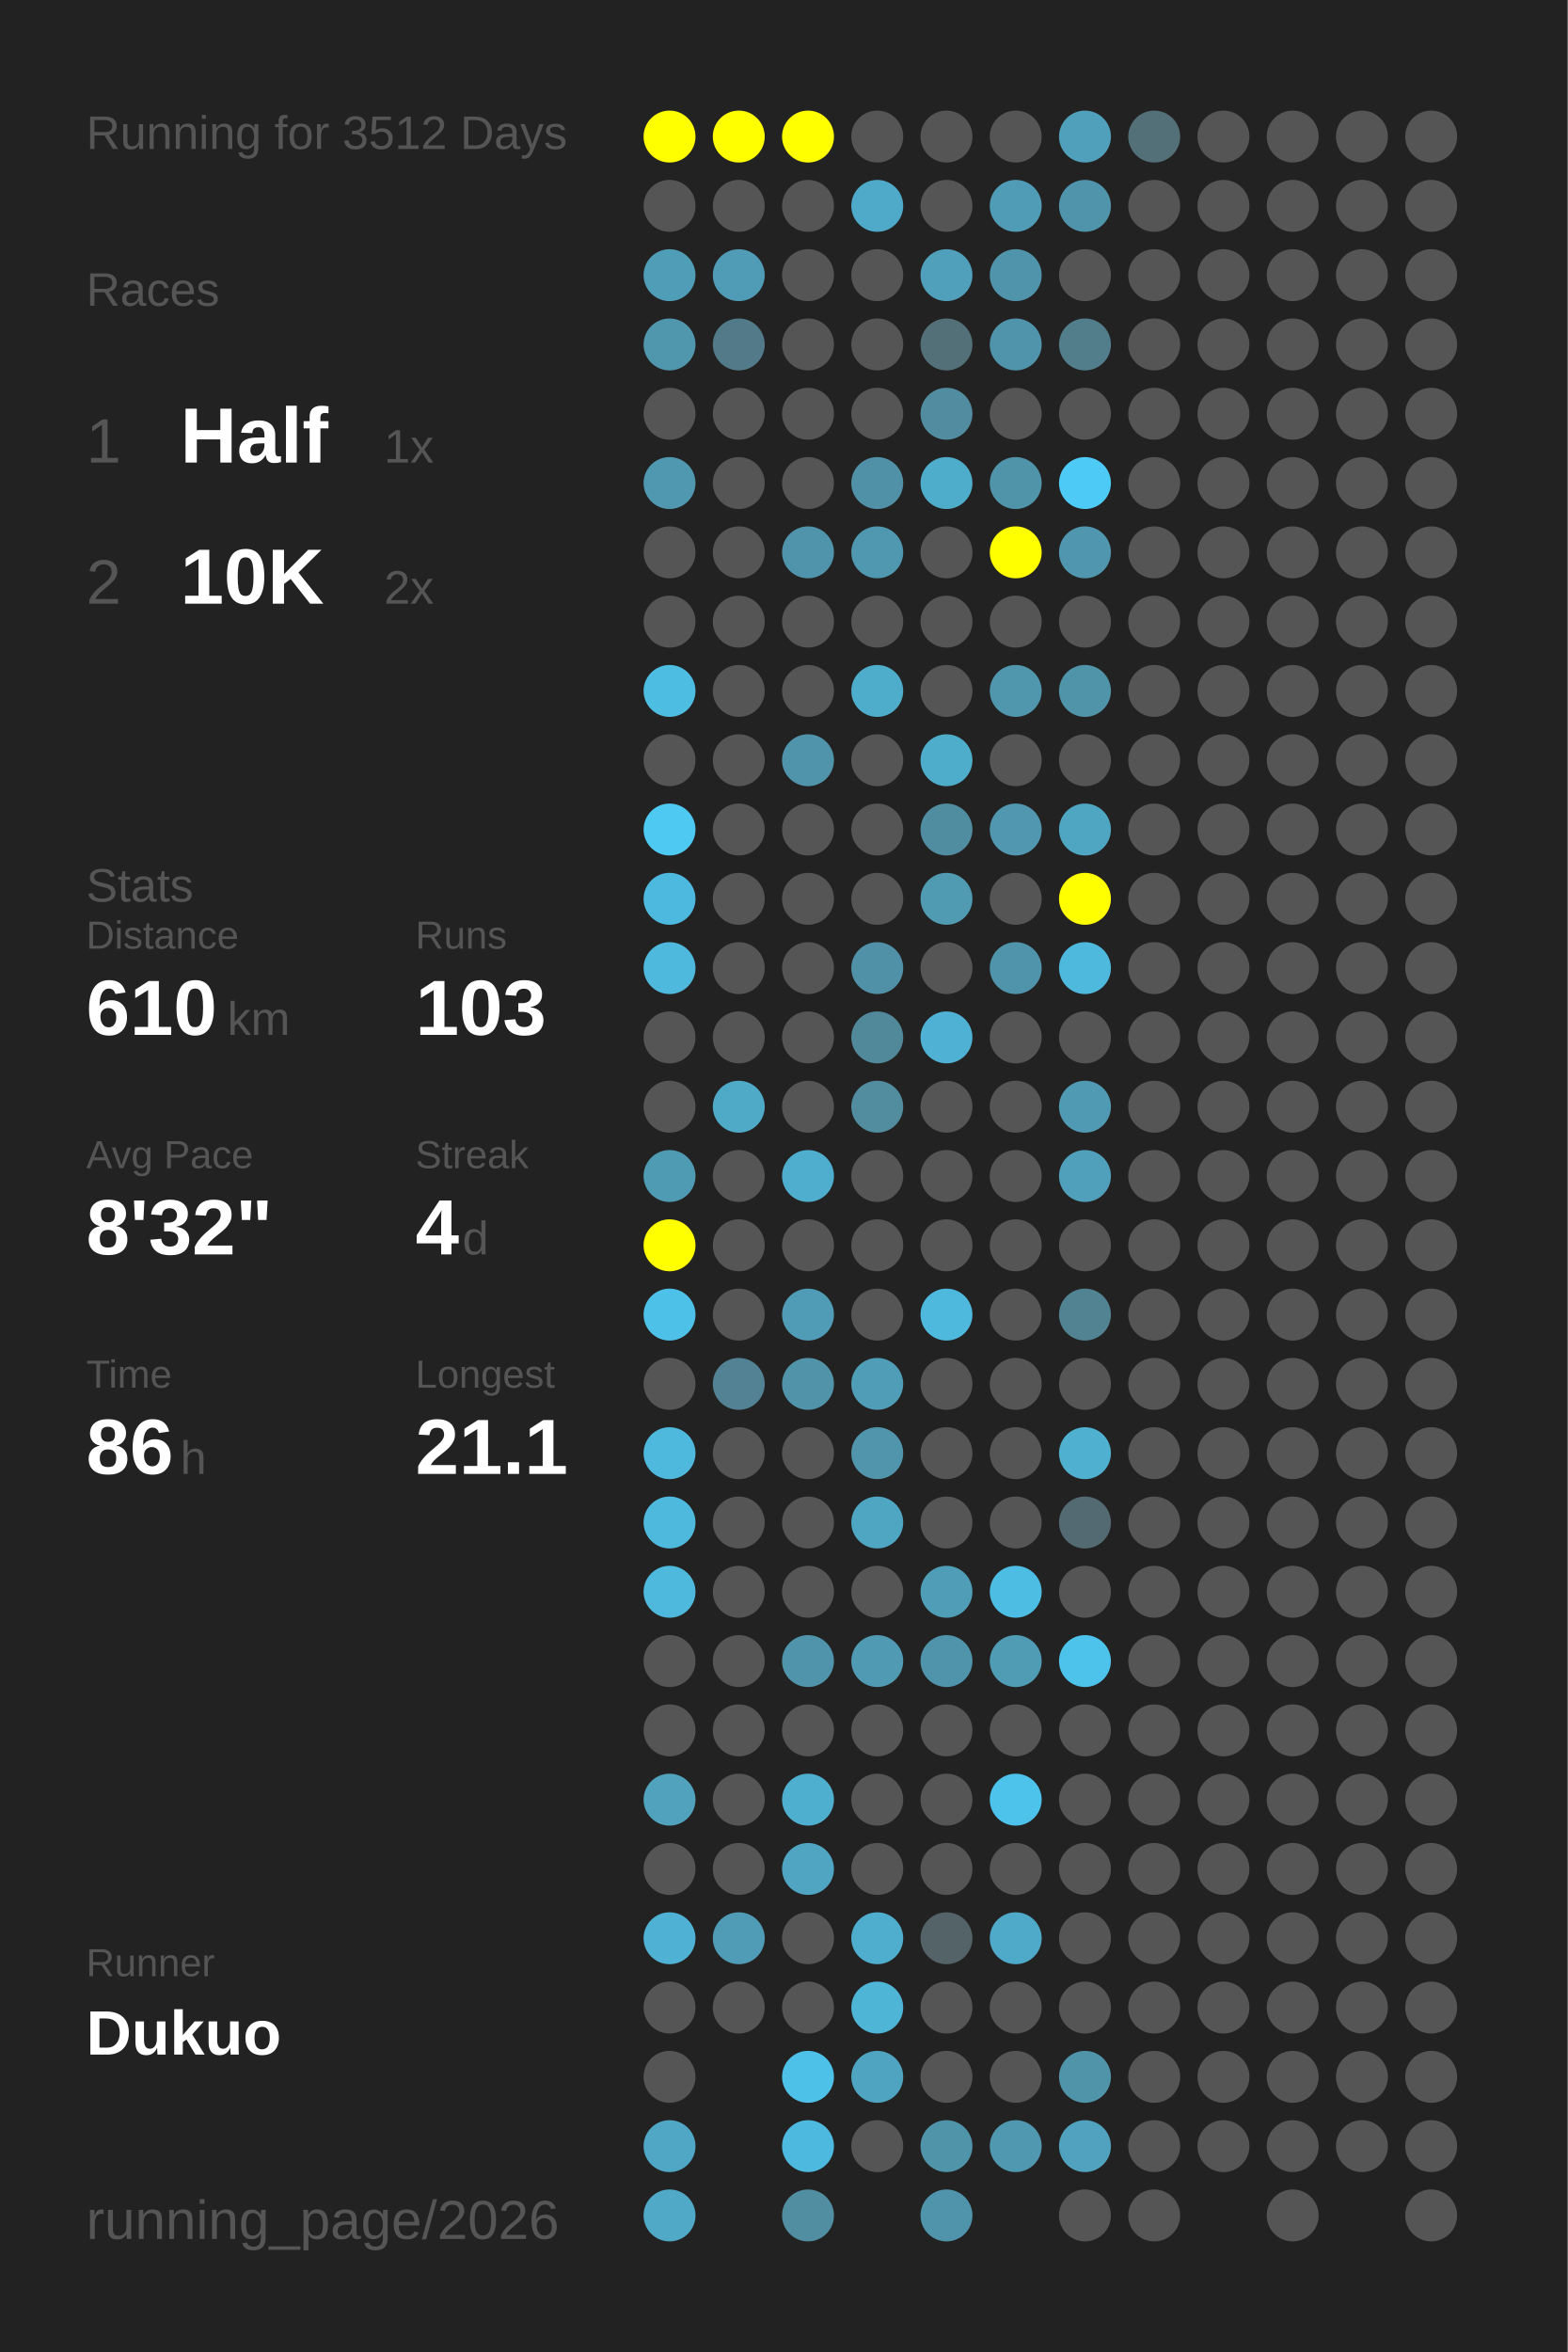
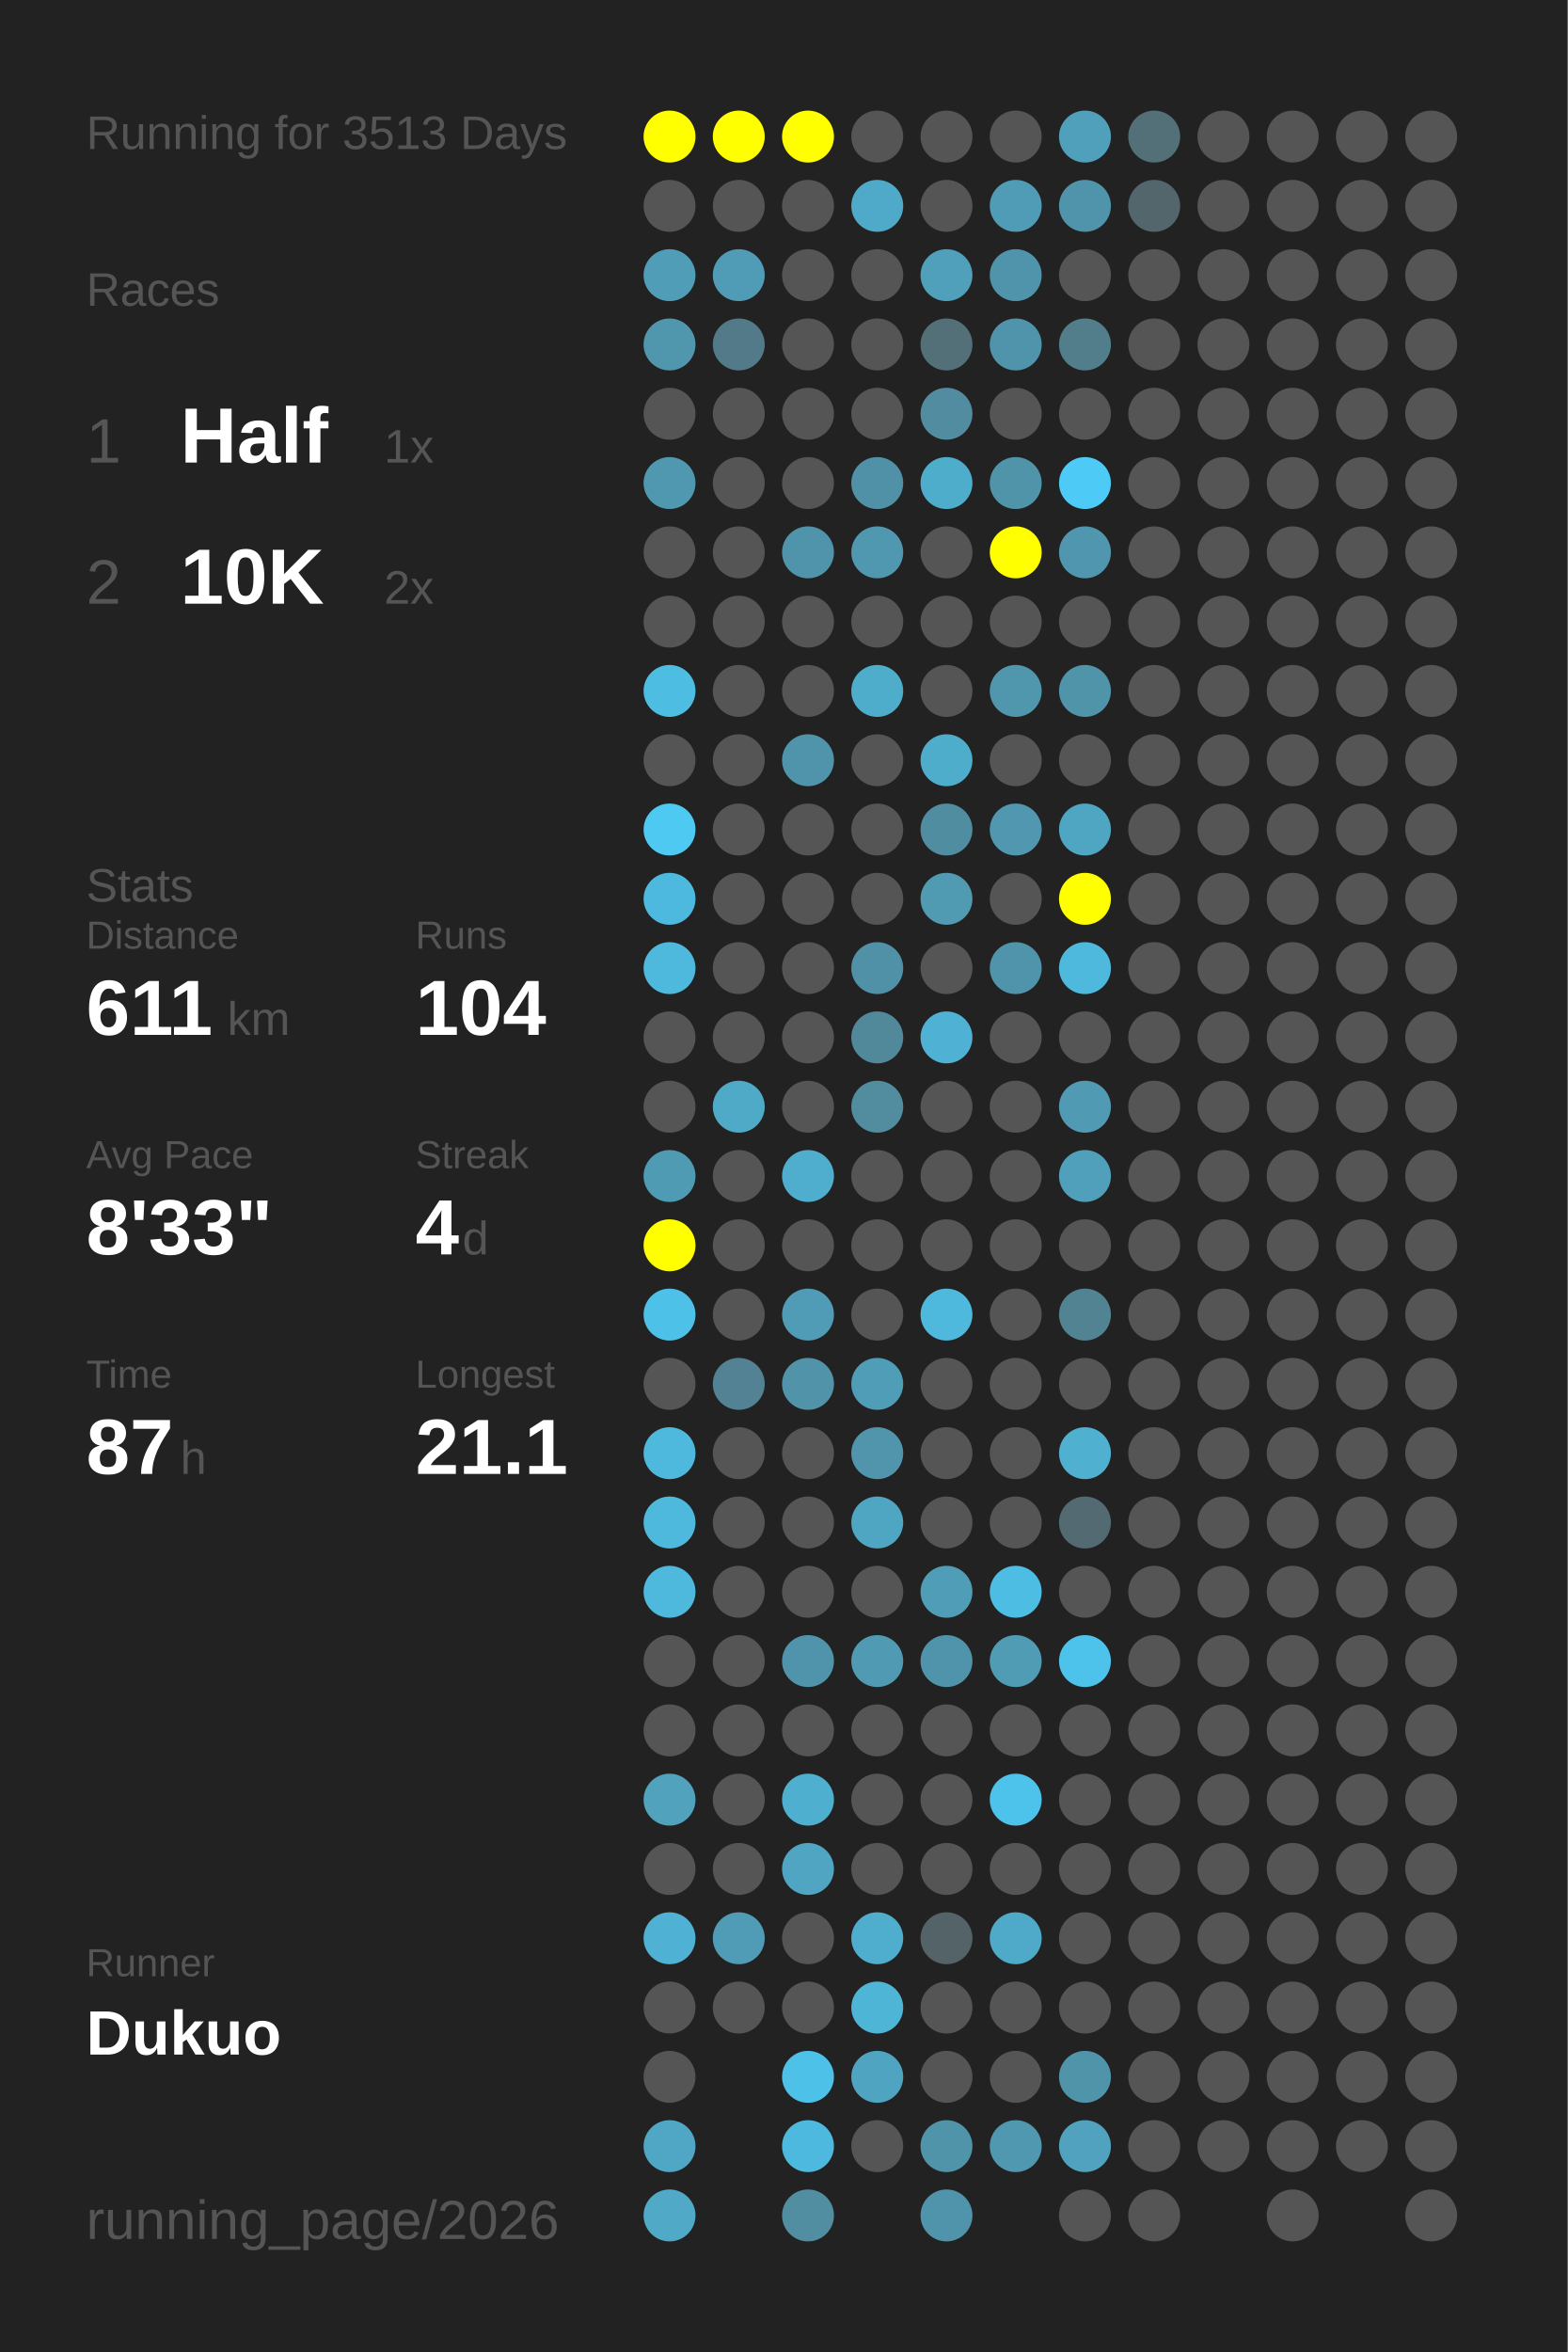
<svg xmlns="http://www.w3.org/2000/svg" baseProfile="full" height="300mm" version="1.1" viewBox="0,0,200,300" width="200mm">
  <defs />
  <rect fill="#222222" height="300" width="200" x="0" y="0" />
-   <text fill="#555555" style="font-size:6px; font-family:Arial;" x="11" y="19">Running for 3512 Days</text>
+   <text fill="#555555" style="font-size:6px; font-family:Arial;" x="11" y="19">Running for 3513 Days</text>
  <text fill="#555555" style="font-size:6px; font-family:Arial;" x="11" y="39">Races</text>
  <text fill="#555555" style="font-size:8px; font-family:Arial;" x="11" y="59">1</text>
  <text fill="#FFFFFF" style="font-size:10px; font-family:Arial; font-weight:bold;" x="23" y="59">Half</text>
  <text fill="#555555" style="font-size:6px; font-family:Arial;" x="49" y="59">1x</text>
  <text fill="#555555" style="font-size:8px; font-family:Arial;" x="11" y="77">2</text>
  <text fill="#FFFFFF" style="font-size:10px; font-family:Arial; font-weight:bold;" x="23" y="77">10K</text>
  <text fill="#555555" style="font-size:6px; font-family:Arial;" x="49" y="77">2x</text>
  <text fill="#555555" style="font-size:6px; font-family:Arial;" x="11" y="115">Stats</text>
  <text fill="#555555" style="font-size:5px; font-family:Arial;" x="11" y="121">Distance</text>
-   <text fill="#FFFFFF" style="font-size:10px; font-family:Arial; font-weight:bold;" x="11" y="132">610</text>
+   <text fill="#FFFFFF" style="font-size:10px; font-family:Arial; font-weight:bold;" x="11" y="132">611</text>
  <text fill="#555555" style="font-size:6px; font-family:Arial;" x="29" y="132">km</text>
  <text fill="#555555" style="font-size:5px; font-family:Arial;" x="53" y="121">Runs</text>
-   <text fill="#FFFFFF" style="font-size:10px; font-family:Arial; font-weight:bold;" x="53" y="132">103</text>
+   <text fill="#FFFFFF" style="font-size:10px; font-family:Arial; font-weight:bold;" x="53" y="132">104</text>
  <text fill="#555555" style="font-size:5px; font-family:Arial;" x="11" y="149">Avg Pace</text>
-   <text fill="#FFFFFF" style="font-size:10px; font-family:Arial; font-weight:bold;" x="11" y="160">8'32"</text>
+   <text fill="#FFFFFF" style="font-size:10px; font-family:Arial; font-weight:bold;" x="11" y="160">8'33"</text>
  <text fill="#555555" style="font-size:5px; font-family:Arial;" x="53" y="149">Streak</text>
  <text fill="#FFFFFF" style="font-size:10px; font-family:Arial; font-weight:bold;" x="53" y="160">4</text>
  <text fill="#555555" style="font-size:6px; font-family:Arial;" x="59" y="160">d</text>
  <text fill="#555555" style="font-size:5px; font-family:Arial;" x="11" y="177">Time</text>
-   <text fill="#FFFFFF" style="font-size:10px; font-family:Arial; font-weight:bold;" x="11" y="188">86</text>
+   <text fill="#FFFFFF" style="font-size:10px; font-family:Arial; font-weight:bold;" x="11" y="188">87</text>
  <text fill="#555555" style="font-size:6px; font-family:Arial;" x="23" y="188">h</text>
  <text fill="#555555" style="font-size:5px; font-family:Arial;" x="53" y="177">Longest</text>
  <text fill="#FFFFFF" style="font-size:10px; font-family:Arial; font-weight:bold;" x="53" y="188">21.1</text>
  <text fill="#555555" style="font-size:5px; font-family:Arial;" x="11" y="252.065">Runner</text>
  <text fill="#FFFFFF" style="font-size:8px; font-family:Arial; font-weight:bold;" x="11" y="262.065">Dukuo</text>
  <text fill="#555555" style="font-size:7px; font-family:Arial;" x="11" y="285.581">running_page/2026</text>
  <circle cx="85.417" cy="17.419" fill="#FFFF00" r="3.312" />
  <circle cx="85.417" cy="26.258" fill="#555555" r="3.312" />
  <circle cx="85.417" cy="35.097" fill="#509db7" r="3.312" />
  <circle cx="85.417" cy="43.935" fill="#5096ad" r="3.312" />
  <circle cx="85.417" cy="52.774" fill="#555555" r="3.312" />
  <circle cx="85.417" cy="61.613" fill="#5098b0" r="3.312" />
  <circle cx="85.417" cy="70.452" fill="#555555" r="3.312" />
  <circle cx="85.417" cy="79.29" fill="#555555" r="3.312" />
  <circle cx="85.417" cy="88.129" fill="#4ebde2" r="3.312" />
  <circle cx="85.417" cy="96.968" fill="#555555" r="3.312" />
  <circle cx="85.417" cy="105.806" fill="#4dc9f2" r="3.312" />
  <circle cx="85.417" cy="114.645" fill="#4eb9de" r="3.312" />
  <circle cx="85.417" cy="123.484" fill="#4eb9dd" r="3.312" />
  <circle cx="85.417" cy="132.323" fill="#555555" r="3.312" />
  <circle cx="85.417" cy="141.161" fill="#555555" r="3.312" />
  <circle cx="85.417" cy="150" fill="#509bb4" r="3.312" />
  <circle cx="85.417" cy="158.839" fill="#FFFF00" r="3.312" />
  <circle cx="85.417" cy="167.677" fill="#4ec1e8" r="3.312" />
  <circle cx="85.417" cy="176.516" fill="#555555" r="3.312" />
  <circle cx="85.417" cy="185.355" fill="#4eb9dd" r="3.312" />
  <circle cx="85.417" cy="194.194" fill="#4eb9dd" r="3.312" />
  <circle cx="85.417" cy="203.032" fill="#4eb9dd" r="3.312" />
  <circle cx="85.417" cy="211.871" fill="#555555" r="3.312" />
  <circle cx="85.417" cy="220.71" fill="#555555" r="3.312" />
  <circle cx="85.417" cy="229.548" fill="#50a2bd" r="3.312" />
  <circle cx="85.417" cy="238.387" fill="#555555" r="3.312" />
  <circle cx="85.417" cy="247.226" fill="#4fb1d3" r="3.312" />
  <circle cx="85.417" cy="256.065" fill="#555555" r="3.312" />
  <circle cx="85.417" cy="264.903" fill="#555555" r="3.312" />
  <circle cx="85.417" cy="273.742" fill="#4fa7c5" r="3.312" />
  <circle cx="85.417" cy="282.581" fill="#4fa9c7" r="3.312" />
  <circle cx="94.25" cy="17.419" fill="#FFFF00" r="3.312" />
  <circle cx="94.25" cy="26.258" fill="#555555" r="3.312" />
  <circle cx="94.25" cy="35.097" fill="#509bb5" r="3.312" />
  <circle cx="94.25" cy="43.935" fill="#527a88" r="3.312" />
  <circle cx="94.25" cy="52.774" fill="#555555" r="3.312" />
  <circle cx="94.25" cy="61.613" fill="#555555" r="3.312" />
  <circle cx="94.25" cy="70.452" fill="#555555" r="3.312" />
  <circle cx="94.25" cy="79.29" fill="#555555" r="3.312" />
  <circle cx="94.25" cy="88.129" fill="#555555" r="3.312" />
  <circle cx="94.25" cy="96.968" fill="#555555" r="3.312" />
  <circle cx="94.25" cy="105.806" fill="#555555" r="3.312" />
  <circle cx="94.25" cy="114.645" fill="#555555" r="3.312" />
  <circle cx="94.25" cy="123.484" fill="#555555" r="3.312" />
  <circle cx="94.25" cy="132.323" fill="#555555" r="3.312" />
  <circle cx="94.25" cy="141.161" fill="#4faac8" r="3.312" />
  <circle cx="94.25" cy="150" fill="#555555" r="3.312" />
  <circle cx="94.25" cy="158.839" fill="#555555" r="3.312" />
  <circle cx="94.25" cy="167.677" fill="#555555" r="3.312" />
  <circle cx="94.25" cy="176.516" fill="#528293" r="3.312" />
  <circle cx="94.25" cy="185.355" fill="#555555" r="3.312" />
  <circle cx="94.25" cy="194.194" fill="#555555" r="3.312" />
  <circle cx="94.25" cy="203.032" fill="#555555" r="3.312" />
  <circle cx="94.25" cy="211.871" fill="#555555" r="3.312" />
  <circle cx="94.25" cy="220.71" fill="#555555" r="3.312" />
  <circle cx="94.25" cy="229.548" fill="#555555" r="3.312" />
  <circle cx="94.25" cy="238.387" fill="#555555" r="3.312" />
  <circle cx="94.25" cy="247.226" fill="#509cb6" r="3.312" />
  <circle cx="94.25" cy="256.065" fill="#555555" r="3.312" />
  <circle cx="103.083" cy="17.419" fill="#FFFF00" r="3.312" />
  <circle cx="103.083" cy="26.258" fill="#555555" r="3.312" />
  <circle cx="103.083" cy="35.097" fill="#555555" r="3.312" />
  <circle cx="103.083" cy="43.935" fill="#555555" r="3.312" />
  <circle cx="103.083" cy="52.774" fill="#555555" r="3.312" />
  <circle cx="103.083" cy="61.613" fill="#555555" r="3.312" />
  <circle cx="103.083" cy="70.452" fill="#5094ab" r="3.312" />
  <circle cx="103.083" cy="79.29" fill="#555555" r="3.312" />
  <circle cx="103.083" cy="88.129" fill="#555555" r="3.312" />
  <circle cx="103.083" cy="96.968" fill="#5094ab" r="3.312" />
  <circle cx="103.083" cy="105.806" fill="#555555" r="3.312" />
  <circle cx="103.083" cy="114.645" fill="#555555" r="3.312" />
  <circle cx="103.083" cy="123.484" fill="#555555" r="3.312" />
  <circle cx="103.083" cy="132.323" fill="#555555" r="3.312" />
  <circle cx="103.083" cy="141.161" fill="#555555" r="3.312" />
  <circle cx="103.083" cy="150" fill="#4fadcd" r="3.312" />
  <circle cx="103.083" cy="158.839" fill="#555555" r="3.312" />
  <circle cx="103.083" cy="167.677" fill="#509bb5" r="3.312" />
  <circle cx="103.083" cy="176.516" fill="#5193a9" r="3.312" />
  <circle cx="103.083" cy="185.355" fill="#555555" r="3.312" />
  <circle cx="103.083" cy="194.194" fill="#555555" r="3.312" />
  <circle cx="103.083" cy="203.032" fill="#555555" r="3.312" />
  <circle cx="103.083" cy="211.871" fill="#5094ab" r="3.312" />
  <circle cx="103.083" cy="220.71" fill="#555555" r="3.312" />
  <circle cx="103.083" cy="229.548" fill="#4fafcf" r="3.312" />
  <circle cx="103.083" cy="238.387" fill="#4fa5c2" r="3.312" />
  <circle cx="103.083" cy="247.226" fill="#555555" r="3.312" />
  <circle cx="103.083" cy="256.065" fill="#555555" r="3.312" />
  <circle cx="103.083" cy="264.903" fill="#4ec1e8" r="3.312" />
  <circle cx="103.083" cy="273.742" fill="#4eb9de" r="3.312" />
  <circle cx="103.083" cy="282.581" fill="#518ea2" r="3.312" />
  <circle cx="111.917" cy="17.419" fill="#555555" r="3.312" />
  <circle cx="111.917" cy="26.258" fill="#4faac9" r="3.312" />
  <circle cx="111.917" cy="35.097" fill="#555555" r="3.312" />
  <circle cx="111.917" cy="43.935" fill="#555555" r="3.312" />
  <circle cx="111.917" cy="52.774" fill="#555555" r="3.312" />
  <circle cx="111.917" cy="61.613" fill="#5191a7" r="3.312" />
  <circle cx="111.917" cy="70.452" fill="#5097b0" r="3.312" />
  <circle cx="111.917" cy="79.29" fill="#555555" r="3.312" />
  <circle cx="111.917" cy="88.129" fill="#4fadcc" r="3.312" />
  <circle cx="111.917" cy="96.968" fill="#555555" r="3.312" />
  <circle cx="111.917" cy="105.806" fill="#555555" r="3.312" />
  <circle cx="111.917" cy="114.645" fill="#555555" r="3.312" />
  <circle cx="111.917" cy="123.484" fill="#5191a7" r="3.312" />
  <circle cx="111.917" cy="132.323" fill="#51889a" r="3.312" />
  <circle cx="111.917" cy="141.161" fill="#518c9f" r="3.312" />
  <circle cx="111.917" cy="150" fill="#555555" r="3.312" />
  <circle cx="111.917" cy="158.839" fill="#555555" r="3.312" />
  <circle cx="111.917" cy="167.677" fill="#555555" r="3.312" />
  <circle cx="111.917" cy="176.516" fill="#509db7" r="3.312" />
  <circle cx="111.917" cy="185.355" fill="#5095ac" r="3.312" />
  <circle cx="111.917" cy="194.194" fill="#4fa6c3" r="3.312" />
  <circle cx="111.917" cy="203.032" fill="#555555" r="3.312" />
  <circle cx="111.917" cy="211.871" fill="#509ab3" r="3.312" />
  <circle cx="111.917" cy="220.71" fill="#555555" r="3.312" />
  <circle cx="111.917" cy="229.548" fill="#555555" r="3.312" />
  <circle cx="111.917" cy="238.387" fill="#555555" r="3.312" />
  <circle cx="111.917" cy="247.226" fill="#4fadcd" r="3.312" />
  <circle cx="111.917" cy="256.065" fill="#4eb5d7" r="3.312" />
  <circle cx="111.917" cy="264.903" fill="#4fa5c1" r="3.312" />
  <circle cx="111.917" cy="273.742" fill="#555555" r="3.312" />
  <circle cx="120.75" cy="17.419" fill="#555555" r="3.312" />
  <circle cx="120.75" cy="26.258" fill="#555555" r="3.312" />
  <circle cx="120.75" cy="35.097" fill="#50a0bb" r="3.312" />
  <circle cx="120.75" cy="43.935" fill="#537079" r="3.312" />
  <circle cx="120.75" cy="52.774" fill="#518ca0" r="3.312" />
  <circle cx="120.75" cy="61.613" fill="#4fadcc" r="3.312" />
  <circle cx="120.75" cy="70.452" fill="#555555" r="3.312" />
  <circle cx="120.75" cy="79.29" fill="#555555" r="3.312" />
  <circle cx="120.75" cy="88.129" fill="#555555" r="3.312" />
  <circle cx="120.75" cy="96.968" fill="#4fadcc" r="3.312" />
  <circle cx="120.75" cy="105.806" fill="#518da1" r="3.312" />
  <circle cx="120.75" cy="114.645" fill="#509ab2" r="3.312" />
  <circle cx="120.75" cy="123.484" fill="#555555" r="3.312" />
  <circle cx="120.75" cy="132.323" fill="#4fb2d4" r="3.312" />
  <circle cx="120.75" cy="141.161" fill="#555555" r="3.312" />
  <circle cx="120.75" cy="150" fill="#555555" r="3.312" />
  <circle cx="120.75" cy="158.839" fill="#555555" r="3.312" />
  <circle cx="120.75" cy="167.677" fill="#4eb9dd" r="3.312" />
  <circle cx="120.75" cy="176.516" fill="#555555" r="3.312" />
  <circle cx="120.75" cy="185.355" fill="#555555" r="3.312" />
  <circle cx="120.75" cy="194.194" fill="#555555" r="3.312" />
  <circle cx="120.75" cy="203.032" fill="#509db7" r="3.312" />
  <circle cx="120.75" cy="211.871" fill="#5094ab" r="3.312" />
  <circle cx="120.75" cy="220.71" fill="#555555" r="3.312" />
  <circle cx="120.75" cy="229.548" fill="#555555" r="3.312" />
  <circle cx="120.75" cy="238.387" fill="#555555" r="3.312" />
  <circle cx="120.75" cy="247.226" fill="#546368" r="3.312" />
  <circle cx="120.75" cy="256.065" fill="#555555" r="3.312" />
  <circle cx="120.75" cy="264.903" fill="#555555" r="3.312" />
  <circle cx="120.75" cy="273.742" fill="#5094aa" r="3.312" />
  <circle cx="120.75" cy="282.581" fill="#5094ab" r="3.312" />
  <circle cx="129.583" cy="17.419" fill="#555555" r="3.312" />
  <circle cx="129.583" cy="26.258" fill="#509cb6" r="3.312" />
  <circle cx="129.583" cy="35.097" fill="#5094ab" r="3.312" />
  <circle cx="129.583" cy="43.935" fill="#5094ab" r="3.312" />
  <circle cx="129.583" cy="52.774" fill="#555555" r="3.312" />
  <circle cx="129.583" cy="61.613" fill="#5094aa" r="3.312" />
  <circle cx="129.583" cy="70.452" fill="#FFFF00" r="3.312" />
  <circle cx="129.583" cy="79.29" fill="#555555" r="3.312" />
  <circle cx="129.583" cy="88.129" fill="#5096ad" r="3.312" />
  <circle cx="129.583" cy="96.968" fill="#555555" r="3.312" />
  <circle cx="129.583" cy="105.806" fill="#5097af" r="3.312" />
  <circle cx="129.583" cy="114.645" fill="#555555" r="3.312" />
  <circle cx="129.583" cy="123.484" fill="#5094ab" r="3.312" />
  <circle cx="129.583" cy="132.323" fill="#555555" r="3.312" />
  <circle cx="129.583" cy="141.161" fill="#555555" r="3.312" />
  <circle cx="129.583" cy="150" fill="#555555" r="3.312" />
  <circle cx="129.583" cy="158.839" fill="#555555" r="3.312" />
  <circle cx="129.583" cy="167.677" fill="#555555" r="3.312" />
  <circle cx="129.583" cy="176.516" fill="#555555" r="3.312" />
  <circle cx="129.583" cy="185.355" fill="#555555" r="3.312" />
  <circle cx="129.583" cy="194.194" fill="#555555" r="3.312" />
  <circle cx="129.583" cy="203.032" fill="#4ebde3" r="3.312" />
  <circle cx="129.583" cy="211.871" fill="#509cb5" r="3.312" />
  <circle cx="129.583" cy="220.71" fill="#555555" r="3.312" />
  <circle cx="129.583" cy="229.548" fill="#4dc2ea" r="3.312" />
  <circle cx="129.583" cy="238.387" fill="#555555" r="3.312" />
  <circle cx="129.583" cy="247.226" fill="#4faac9" r="3.312" />
  <circle cx="129.583" cy="256.065" fill="#555555" r="3.312" />
  <circle cx="129.583" cy="264.903" fill="#555555" r="3.312" />
  <circle cx="129.583" cy="273.742" fill="#5097b0" r="3.312" />
  <circle cx="138.417" cy="17.419" fill="#50a0bb" r="3.312" />
  <circle cx="138.417" cy="26.258" fill="#5094ab" r="3.312" />
  <circle cx="138.417" cy="35.097" fill="#555555" r="3.312" />
  <circle cx="138.417" cy="43.935" fill="#527e8c" r="3.312" />
  <circle cx="138.417" cy="52.774" fill="#555555" r="3.312" />
  <circle cx="138.417" cy="61.613" fill="#4dcaf5" r="3.312" />
  <circle cx="138.417" cy="70.452" fill="#5096ae" r="3.312" />
  <circle cx="138.417" cy="79.29" fill="#555555" r="3.312" />
  <circle cx="138.417" cy="88.129" fill="#5094aa" r="3.312" />
  <circle cx="138.417" cy="96.968" fill="#555555" r="3.312" />
  <circle cx="138.417" cy="105.806" fill="#4fa6c3" r="3.312" />
  <circle cx="138.417" cy="114.645" fill="#FFFF00" r="3.312" />
  <circle cx="138.417" cy="123.484" fill="#4eb9dd" r="3.312" />
  <circle cx="138.417" cy="132.323" fill="#555555" r="3.312" />
  <circle cx="138.417" cy="141.161" fill="#509ab3" r="3.312" />
  <circle cx="138.417" cy="150" fill="#50a0bb" r="3.312" />
  <circle cx="138.417" cy="158.839" fill="#555555" r="3.312" />
  <circle cx="138.417" cy="167.677" fill="#528393" r="3.312" />
  <circle cx="138.417" cy="176.516" fill="#555555" r="3.312" />
  <circle cx="138.417" cy="185.355" fill="#4fb0d0" r="3.312" />
  <circle cx="138.417" cy="194.194" fill="#536a72" r="3.312" />
  <circle cx="138.417" cy="203.032" fill="#555555" r="3.312" />
  <circle cx="138.417" cy="211.871" fill="#4dc2ea" r="3.312" />
  <circle cx="138.417" cy="220.71" fill="#555555" r="3.312" />
  <circle cx="138.417" cy="229.548" fill="#555555" r="3.312" />
  <circle cx="138.417" cy="238.387" fill="#555555" r="3.312" />
  <circle cx="138.417" cy="247.226" fill="#555555" r="3.312" />
  <circle cx="138.417" cy="256.065" fill="#555555" r="3.312" />
  <circle cx="138.417" cy="264.903" fill="#5094aa" r="3.312" />
  <circle cx="138.417" cy="273.742" fill="#50a2be" r="3.312" />
  <circle cx="138.417" cy="282.581" fill="#555555" r="3.312" />
  <circle cx="147.25" cy="17.419" fill="#536f78" r="3.312" />
-   <circle cx="147.25" cy="26.258" fill="#555555" r="3.312" />
+   <circle cx="147.25" cy="26.258" fill="#53666c" r="3.312" />
  <circle cx="147.25" cy="35.097" fill="#555555" r="3.312" />
  <circle cx="147.25" cy="43.935" fill="#555555" r="3.312" />
  <circle cx="147.25" cy="52.774" fill="#555555" r="3.312" />
  <circle cx="147.25" cy="61.613" fill="#555555" r="3.312" />
  <circle cx="147.25" cy="70.452" fill="#555555" r="3.312" />
  <circle cx="147.25" cy="79.29" fill="#555555" r="3.312" />
  <circle cx="147.25" cy="88.129" fill="#555555" r="3.312" />
  <circle cx="147.25" cy="96.968" fill="#555555" r="3.312" />
  <circle cx="147.25" cy="105.806" fill="#555555" r="3.312" />
  <circle cx="147.25" cy="114.645" fill="#555555" r="3.312" />
  <circle cx="147.25" cy="123.484" fill="#555555" r="3.312" />
  <circle cx="147.25" cy="132.323" fill="#555555" r="3.312" />
  <circle cx="147.25" cy="141.161" fill="#555555" r="3.312" />
  <circle cx="147.25" cy="150" fill="#555555" r="3.312" />
  <circle cx="147.25" cy="158.839" fill="#555555" r="3.312" />
  <circle cx="147.25" cy="167.677" fill="#555555" r="3.312" />
  <circle cx="147.25" cy="176.516" fill="#555555" r="3.312" />
  <circle cx="147.25" cy="185.355" fill="#555555" r="3.312" />
  <circle cx="147.25" cy="194.194" fill="#555555" r="3.312" />
  <circle cx="147.25" cy="203.032" fill="#555555" r="3.312" />
  <circle cx="147.25" cy="211.871" fill="#555555" r="3.312" />
  <circle cx="147.25" cy="220.71" fill="#555555" r="3.312" />
  <circle cx="147.25" cy="229.548" fill="#555555" r="3.312" />
  <circle cx="147.25" cy="238.387" fill="#555555" r="3.312" />
  <circle cx="147.25" cy="247.226" fill="#555555" r="3.312" />
  <circle cx="147.25" cy="256.065" fill="#555555" r="3.312" />
  <circle cx="147.25" cy="264.903" fill="#555555" r="3.312" />
  <circle cx="147.25" cy="273.742" fill="#555555" r="3.312" />
  <circle cx="147.25" cy="282.581" fill="#555555" r="3.312" />
  <circle cx="156.083" cy="17.419" fill="#555555" r="3.312" />
  <circle cx="156.083" cy="26.258" fill="#555555" r="3.312" />
  <circle cx="156.083" cy="35.097" fill="#555555" r="3.312" />
  <circle cx="156.083" cy="43.935" fill="#555555" r="3.312" />
  <circle cx="156.083" cy="52.774" fill="#555555" r="3.312" />
  <circle cx="156.083" cy="61.613" fill="#555555" r="3.312" />
  <circle cx="156.083" cy="70.452" fill="#555555" r="3.312" />
  <circle cx="156.083" cy="79.29" fill="#555555" r="3.312" />
  <circle cx="156.083" cy="88.129" fill="#555555" r="3.312" />
  <circle cx="156.083" cy="96.968" fill="#555555" r="3.312" />
  <circle cx="156.083" cy="105.806" fill="#555555" r="3.312" />
  <circle cx="156.083" cy="114.645" fill="#555555" r="3.312" />
  <circle cx="156.083" cy="123.484" fill="#555555" r="3.312" />
  <circle cx="156.083" cy="132.323" fill="#555555" r="3.312" />
  <circle cx="156.083" cy="141.161" fill="#555555" r="3.312" />
  <circle cx="156.083" cy="150" fill="#555555" r="3.312" />
  <circle cx="156.083" cy="158.839" fill="#555555" r="3.312" />
  <circle cx="156.083" cy="167.677" fill="#555555" r="3.312" />
  <circle cx="156.083" cy="176.516" fill="#555555" r="3.312" />
  <circle cx="156.083" cy="185.355" fill="#555555" r="3.312" />
  <circle cx="156.083" cy="194.194" fill="#555555" r="3.312" />
  <circle cx="156.083" cy="203.032" fill="#555555" r="3.312" />
  <circle cx="156.083" cy="211.871" fill="#555555" r="3.312" />
  <circle cx="156.083" cy="220.71" fill="#555555" r="3.312" />
  <circle cx="156.083" cy="229.548" fill="#555555" r="3.312" />
  <circle cx="156.083" cy="238.387" fill="#555555" r="3.312" />
  <circle cx="156.083" cy="247.226" fill="#555555" r="3.312" />
  <circle cx="156.083" cy="256.065" fill="#555555" r="3.312" />
  <circle cx="156.083" cy="264.903" fill="#555555" r="3.312" />
  <circle cx="156.083" cy="273.742" fill="#555555" r="3.312" />
  <circle cx="164.917" cy="17.419" fill="#555555" r="3.312" />
  <circle cx="164.917" cy="26.258" fill="#555555" r="3.312" />
  <circle cx="164.917" cy="35.097" fill="#555555" r="3.312" />
  <circle cx="164.917" cy="43.935" fill="#555555" r="3.312" />
  <circle cx="164.917" cy="52.774" fill="#555555" r="3.312" />
  <circle cx="164.917" cy="61.613" fill="#555555" r="3.312" />
  <circle cx="164.917" cy="70.452" fill="#555555" r="3.312" />
  <circle cx="164.917" cy="79.29" fill="#555555" r="3.312" />
  <circle cx="164.917" cy="88.129" fill="#555555" r="3.312" />
  <circle cx="164.917" cy="96.968" fill="#555555" r="3.312" />
  <circle cx="164.917" cy="105.806" fill="#555555" r="3.312" />
  <circle cx="164.917" cy="114.645" fill="#555555" r="3.312" />
  <circle cx="164.917" cy="123.484" fill="#555555" r="3.312" />
  <circle cx="164.917" cy="132.323" fill="#555555" r="3.312" />
  <circle cx="164.917" cy="141.161" fill="#555555" r="3.312" />
  <circle cx="164.917" cy="150" fill="#555555" r="3.312" />
  <circle cx="164.917" cy="158.839" fill="#555555" r="3.312" />
  <circle cx="164.917" cy="167.677" fill="#555555" r="3.312" />
  <circle cx="164.917" cy="176.516" fill="#555555" r="3.312" />
  <circle cx="164.917" cy="185.355" fill="#555555" r="3.312" />
  <circle cx="164.917" cy="194.194" fill="#555555" r="3.312" />
  <circle cx="164.917" cy="203.032" fill="#555555" r="3.312" />
  <circle cx="164.917" cy="211.871" fill="#555555" r="3.312" />
  <circle cx="164.917" cy="220.71" fill="#555555" r="3.312" />
  <circle cx="164.917" cy="229.548" fill="#555555" r="3.312" />
  <circle cx="164.917" cy="238.387" fill="#555555" r="3.312" />
  <circle cx="164.917" cy="247.226" fill="#555555" r="3.312" />
  <circle cx="164.917" cy="256.065" fill="#555555" r="3.312" />
  <circle cx="164.917" cy="264.903" fill="#555555" r="3.312" />
  <circle cx="164.917" cy="273.742" fill="#555555" r="3.312" />
  <circle cx="164.917" cy="282.581" fill="#555555" r="3.312" />
  <circle cx="173.75" cy="17.419" fill="#555555" r="3.312" />
  <circle cx="173.75" cy="26.258" fill="#555555" r="3.312" />
  <circle cx="173.75" cy="35.097" fill="#555555" r="3.312" />
  <circle cx="173.75" cy="43.935" fill="#555555" r="3.312" />
  <circle cx="173.75" cy="52.774" fill="#555555" r="3.312" />
  <circle cx="173.75" cy="61.613" fill="#555555" r="3.312" />
  <circle cx="173.75" cy="70.452" fill="#555555" r="3.312" />
  <circle cx="173.75" cy="79.29" fill="#555555" r="3.312" />
  <circle cx="173.75" cy="88.129" fill="#555555" r="3.312" />
  <circle cx="173.75" cy="96.968" fill="#555555" r="3.312" />
  <circle cx="173.75" cy="105.806" fill="#555555" r="3.312" />
  <circle cx="173.75" cy="114.645" fill="#555555" r="3.312" />
  <circle cx="173.75" cy="123.484" fill="#555555" r="3.312" />
  <circle cx="173.75" cy="132.323" fill="#555555" r="3.312" />
  <circle cx="173.75" cy="141.161" fill="#555555" r="3.312" />
  <circle cx="173.75" cy="150" fill="#555555" r="3.312" />
  <circle cx="173.75" cy="158.839" fill="#555555" r="3.312" />
  <circle cx="173.75" cy="167.677" fill="#555555" r="3.312" />
  <circle cx="173.75" cy="176.516" fill="#555555" r="3.312" />
  <circle cx="173.75" cy="185.355" fill="#555555" r="3.312" />
  <circle cx="173.75" cy="194.194" fill="#555555" r="3.312" />
  <circle cx="173.75" cy="203.032" fill="#555555" r="3.312" />
  <circle cx="173.75" cy="211.871" fill="#555555" r="3.312" />
  <circle cx="173.75" cy="220.71" fill="#555555" r="3.312" />
  <circle cx="173.75" cy="229.548" fill="#555555" r="3.312" />
  <circle cx="173.75" cy="238.387" fill="#555555" r="3.312" />
  <circle cx="173.75" cy="247.226" fill="#555555" r="3.312" />
  <circle cx="173.75" cy="256.065" fill="#555555" r="3.312" />
  <circle cx="173.75" cy="264.903" fill="#555555" r="3.312" />
  <circle cx="173.75" cy="273.742" fill="#555555" r="3.312" />
  <circle cx="182.583" cy="17.419" fill="#555555" r="3.312" />
  <circle cx="182.583" cy="26.258" fill="#555555" r="3.312" />
  <circle cx="182.583" cy="35.097" fill="#555555" r="3.312" />
  <circle cx="182.583" cy="43.935" fill="#555555" r="3.312" />
  <circle cx="182.583" cy="52.774" fill="#555555" r="3.312" />
  <circle cx="182.583" cy="61.613" fill="#555555" r="3.312" />
  <circle cx="182.583" cy="70.452" fill="#555555" r="3.312" />
  <circle cx="182.583" cy="79.29" fill="#555555" r="3.312" />
  <circle cx="182.583" cy="88.129" fill="#555555" r="3.312" />
  <circle cx="182.583" cy="96.968" fill="#555555" r="3.312" />
  <circle cx="182.583" cy="105.806" fill="#555555" r="3.312" />
  <circle cx="182.583" cy="114.645" fill="#555555" r="3.312" />
  <circle cx="182.583" cy="123.484" fill="#555555" r="3.312" />
  <circle cx="182.583" cy="132.323" fill="#555555" r="3.312" />
  <circle cx="182.583" cy="141.161" fill="#555555" r="3.312" />
  <circle cx="182.583" cy="150" fill="#555555" r="3.312" />
  <circle cx="182.583" cy="158.839" fill="#555555" r="3.312" />
  <circle cx="182.583" cy="167.677" fill="#555555" r="3.312" />
  <circle cx="182.583" cy="176.516" fill="#555555" r="3.312" />
  <circle cx="182.583" cy="185.355" fill="#555555" r="3.312" />
  <circle cx="182.583" cy="194.194" fill="#555555" r="3.312" />
  <circle cx="182.583" cy="203.032" fill="#555555" r="3.312" />
  <circle cx="182.583" cy="211.871" fill="#555555" r="3.312" />
  <circle cx="182.583" cy="220.71" fill="#555555" r="3.312" />
  <circle cx="182.583" cy="229.548" fill="#555555" r="3.312" />
  <circle cx="182.583" cy="238.387" fill="#555555" r="3.312" />
  <circle cx="182.583" cy="247.226" fill="#555555" r="3.312" />
  <circle cx="182.583" cy="256.065" fill="#555555" r="3.312" />
  <circle cx="182.583" cy="264.903" fill="#555555" r="3.312" />
  <circle cx="182.583" cy="273.742" fill="#555555" r="3.312" />
  <circle cx="182.583" cy="282.581" fill="#555555" r="3.312" />
</svg>
